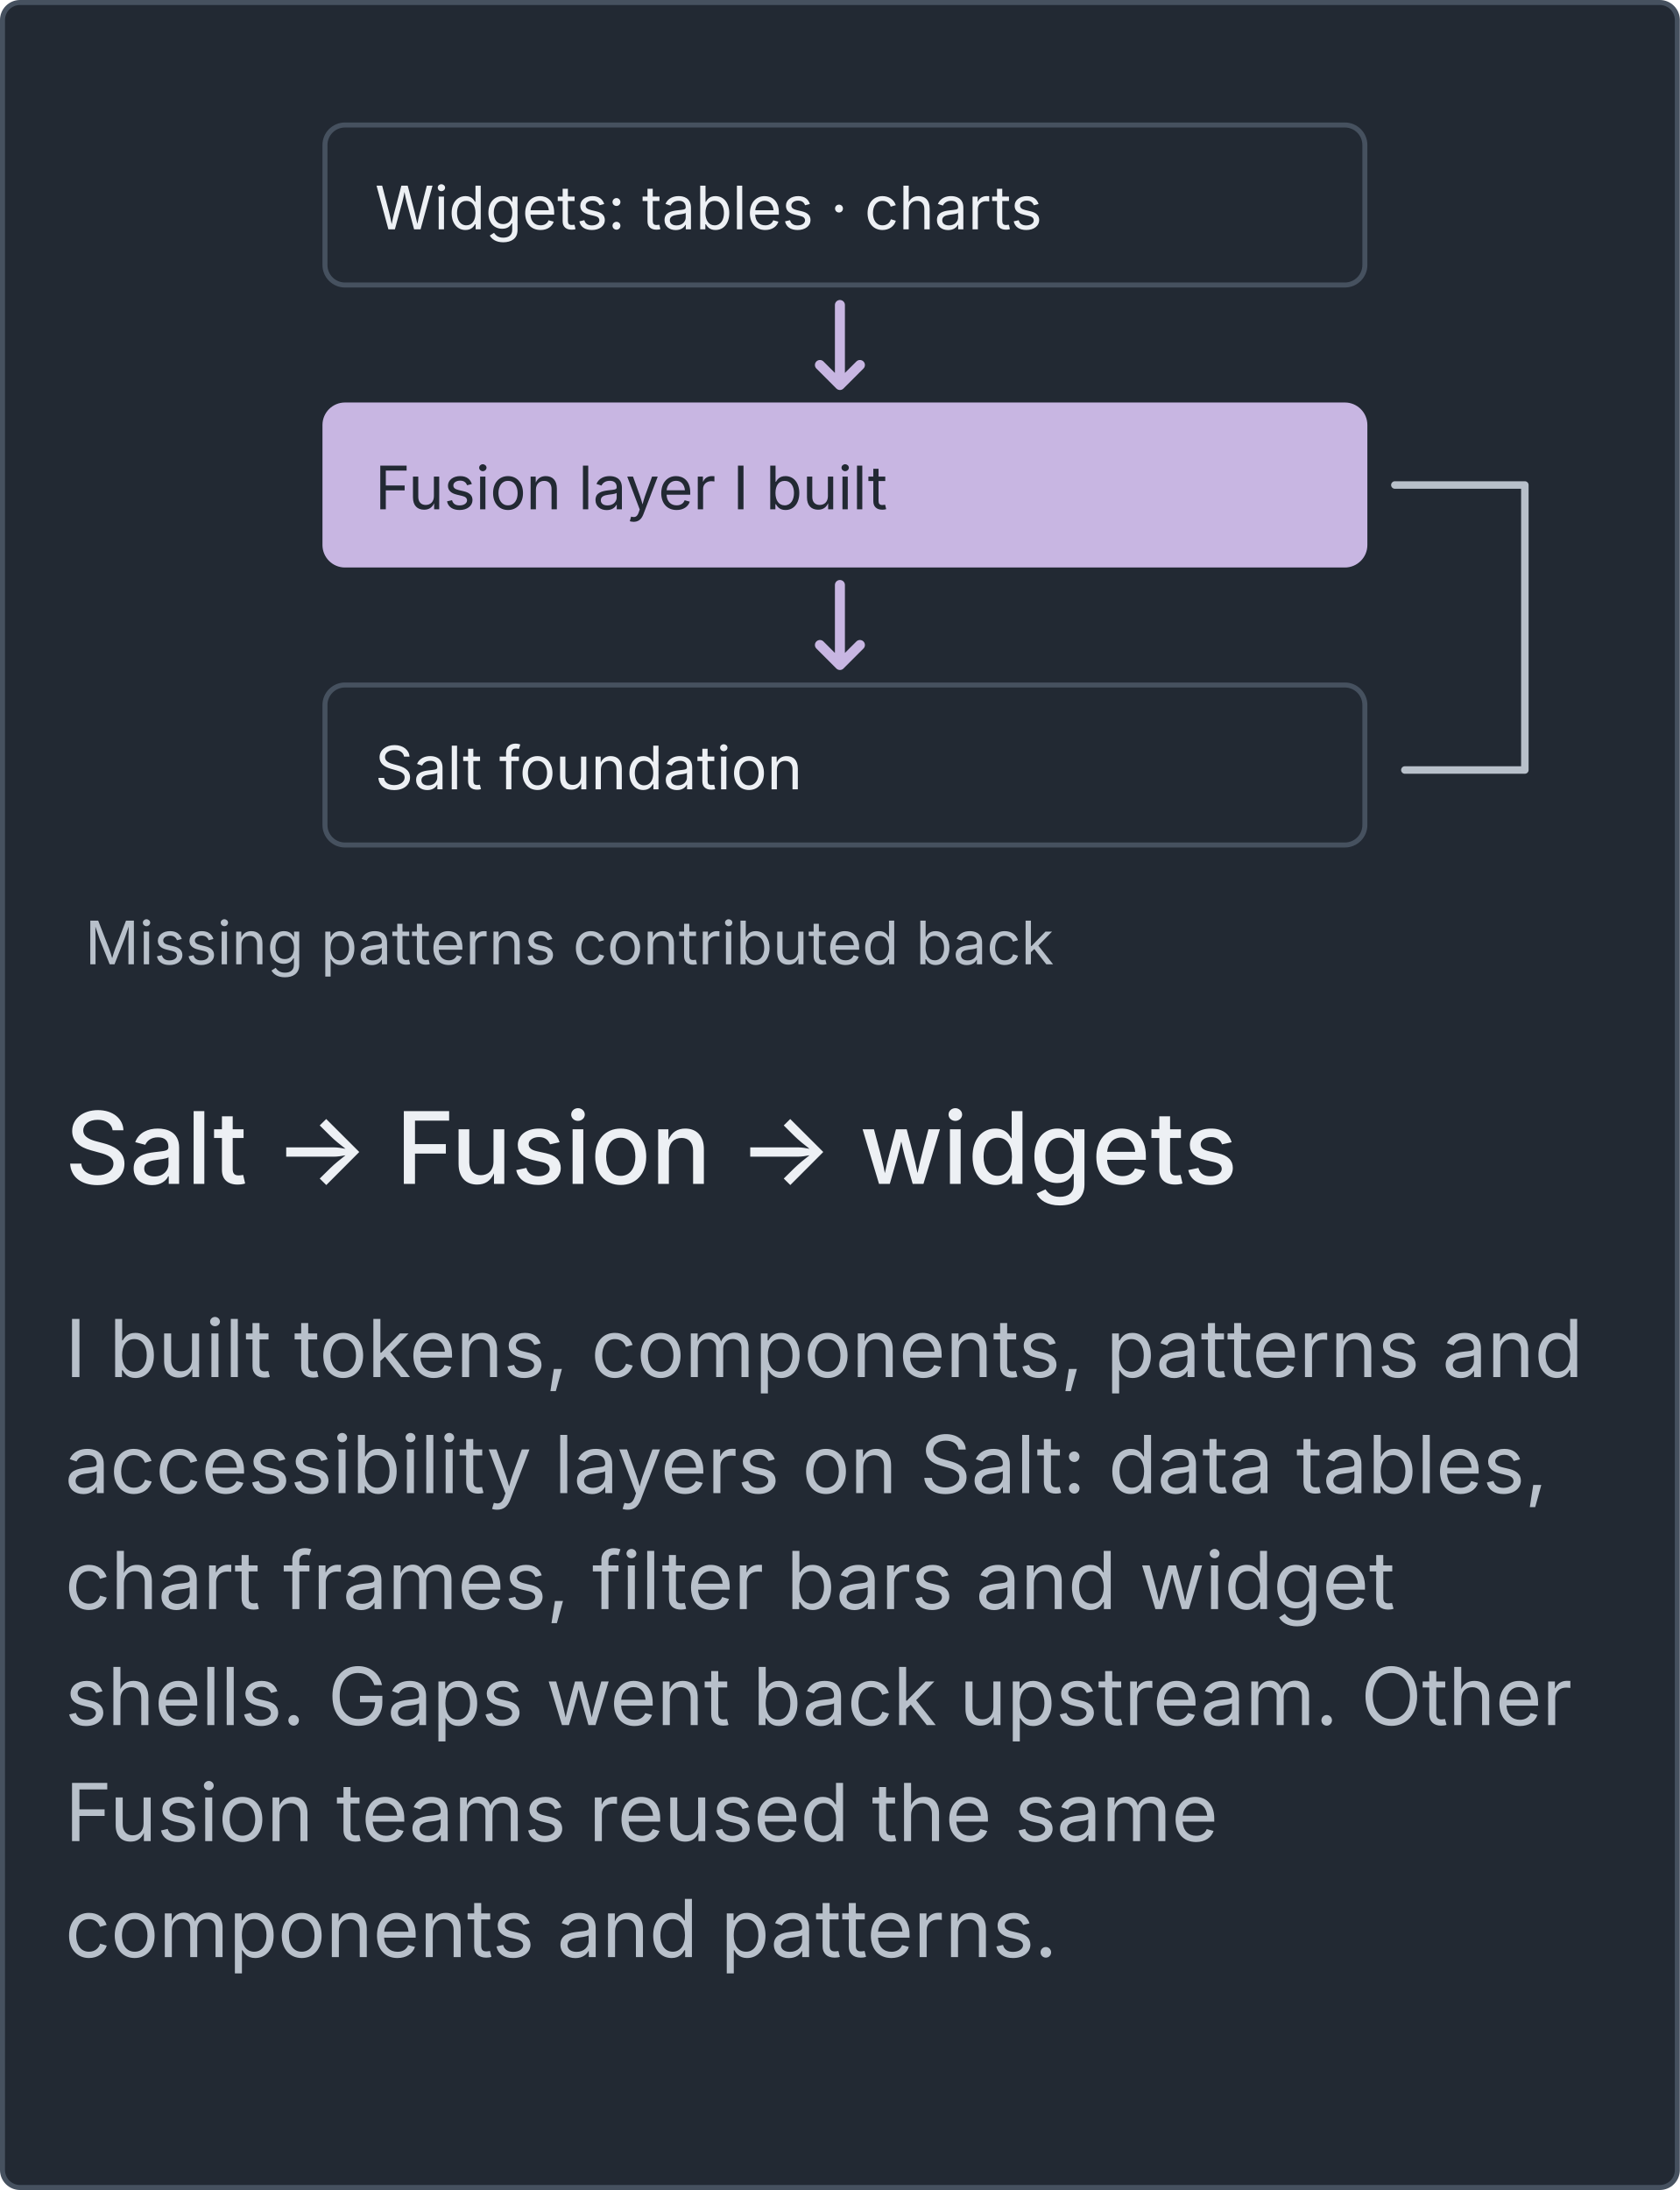
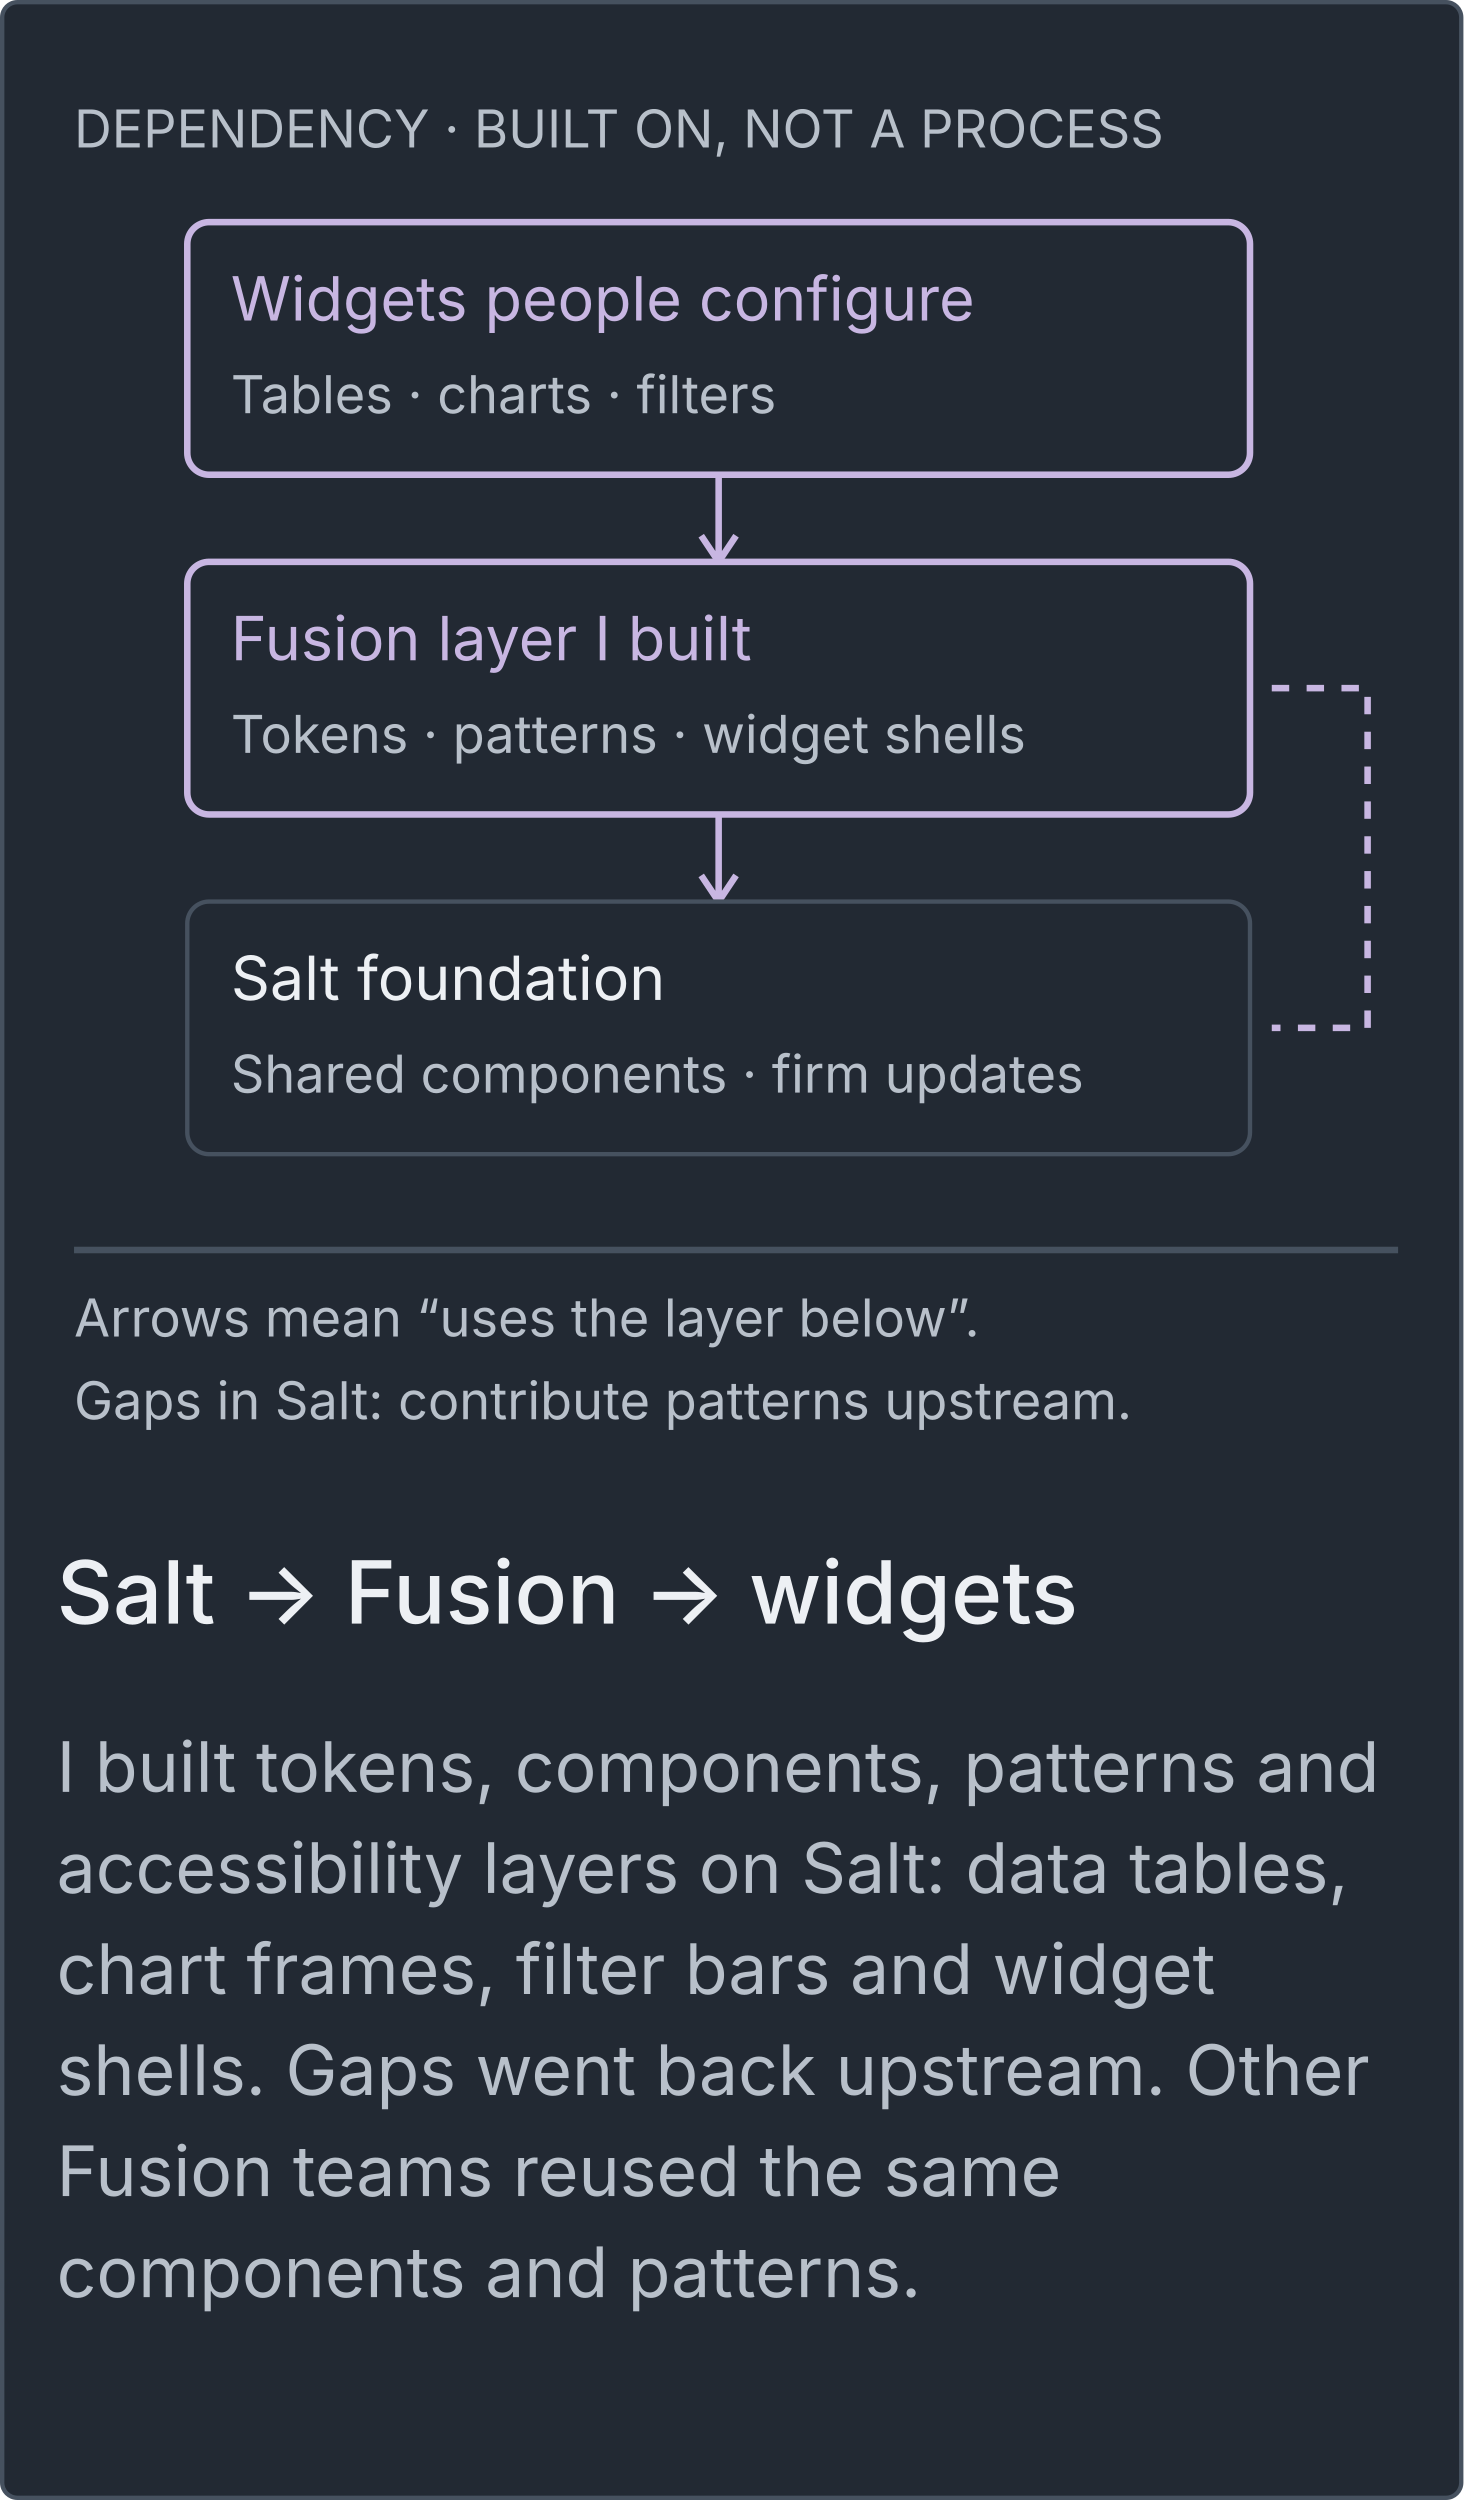
- <svg xmlns="http://www.w3.org/2000/svg" width="336" height="438" viewBox="0 0 336 438" fill="none">
-   <rect x="0.5" y="0.5" width="335" height="437" rx="3.5" fill="#222933" />
-   <rect x="0.5" y="0.5" width="335" height="437" rx="3.5" stroke="#46515F" />
-   <path d="M269 25H69C66.791 25 65 26.791 65 29V53C65 55.209 66.791 57 69 57H269C271.209 57 273 55.209 273 53V29C273 26.791 271.209 25 269 25Z" fill="#222933" stroke="#46515F" />
-   <text fill="#EDF0F4" style="white-space: pre" xml:space="preserve" font-family="Inter" font-size="12" letter-spacing="0em">
-     <tspan x="75" y="45.864">Widgets: tables · charts</tspan>
+ <svg xmlns="http://www.w3.org/2000/svg" width="336" height="574" viewBox="0 0 336 574" fill="none">
+   <rect x="0.5" y="0.5" width="335" height="573" rx="3.5" fill="#222933" />
+   <rect x="0.5" y="0.5" width="335" height="573" rx="3.5" stroke="#46515F" />
+   <text fill="#B8C0CA" style="white-space: pre" xml:space="preserve" font-family="Inter" font-size="12" letter-spacing="0em">
+     <tspan x="17" y="33.864">DEPENDENCY · BUILT ON, NOT A PROCESS</tspan>
  </text>
-   <path d="M168 61V77M172 73L168 77L164 73" stroke="#C8B6E2" stroke-width="2" stroke-linecap="round" stroke-linejoin="round" />
-   <path d="M269 81H69C66.791 81 65 82.791 65 85V109C65 111.209 66.791 113 69 113H269C271.209 113 273 111.209 273 109V85C273 82.791 271.209 81 269 81Z" fill="#C8B6E2" stroke="#C8B6E2" />
-   <text fill="#222933" style="white-space: pre" xml:space="preserve" font-family="Inter" font-size="12" letter-spacing="0em">
-     <tspan x="75" y="101.864">Fusion layer I built</tspan>
+   <path d="M282 51H48C45.239 51 43 53.239 43 56V104C43 106.761 45.239 109 48 109H282C284.761 109 287 106.761 287 104V56C287 53.239 284.761 51 282 51Z" fill="#222933" stroke="#C8B6E2" stroke-width="1.5" />
+   <text fill="#C8B6E2" style="white-space: pre" xml:space="preserve" font-family="Inter" font-size="14" letter-spacing="0em">
+     <tspan x="53" y="73.591">Widgets people configure</tspan>
  </text>
-   <path d="M168 117V133M172 129L168 133L164 129" stroke="#C8B6E2" stroke-width="2" stroke-linecap="round" stroke-linejoin="round" />
-   <path d="M269 137H69C66.791 137 65 138.791 65 141V165C65 167.209 66.791 169 69 169H269C271.209 169 273 167.209 273 165V141C273 138.791 271.209 137 269 137Z" fill="#222933" stroke="#46515F" />
-   <text fill="#EDF0F4" style="white-space: pre" xml:space="preserve" font-family="Inter" font-size="12" letter-spacing="0em">
-     <tspan x="75" y="157.864">Salt foundation</tspan>
+   <text fill="#B8C0CA" style="white-space: pre" xml:space="preserve" font-family="Inter" font-size="12" letter-spacing="0em">
+     <tspan x="53" y="94.864">Tables · charts · filters</tspan>
  </text>
-   <path d="M281 154H305V97H279" stroke="#B8C0CA" stroke-width="1.5" stroke-linecap="round" stroke-linejoin="round" />
+   <path d="M165 109V129M169 123L165 129L161 123" stroke="#C8B6E2" stroke-width="1.5" stroke-linejoin="round" />
+   <path d="M282 129H48C45.239 129 43 131.239 43 134V182C43 184.761 45.239 187 48 187H282C284.761 187 287 184.761 287 182V134C287 131.239 284.761 129 282 129Z" fill="#222933" stroke="#C8B6E2" stroke-width="1.5" />
+   <text fill="#C8B6E2" style="white-space: pre" xml:space="preserve" font-family="Inter" font-size="14" letter-spacing="0em">
+     <tspan x="53" y="151.591">Fusion layer I built</tspan>
+   </text>
  <text fill="#B8C0CA" style="white-space: pre" xml:space="preserve" font-family="Inter" font-size="12" letter-spacing="0em">
-     <tspan x="17" y="192.864">Missing patterns contributed back</tspan>
+     <tspan x="53" y="172.864">Tokens · patterns · widget shells</tspan>
+   </text>
+   <path d="M165 187V207M169 201L165 207L161 201" stroke="#C8B6E2" stroke-width="1.5" stroke-linejoin="round" />
+   <path d="M282 207H48C45.239 207 43 209.239 43 212V260C43 262.761 45.239 265 48 265H282C284.761 265 287 262.761 287 260V212C287 209.239 284.761 207 282 207Z" fill="#222933" stroke="#46515F" />
+   <text fill="#EDF0F4" style="white-space: pre" xml:space="preserve" font-family="Inter" font-size="14" letter-spacing="0em">
+     <tspan x="53" y="229.591">Salt foundation</tspan>
+   </text>
+   <text fill="#B8C0CA" style="white-space: pre" xml:space="preserve" font-family="Inter" font-size="12" letter-spacing="0em">
+     <tspan x="53" y="250.864">Shared components · firm updates</tspan>
+   </text>
+   <path d="M292 158H314V236H292" stroke="#C8B6E2" stroke-width="1.5" stroke-linejoin="round" stroke-dasharray="4 4" />
+   <path d="M17 287H321" stroke="#46515F" stroke-width="1.5" stroke-linejoin="round" />
+   <text fill="#B8C0CA" style="white-space: pre" xml:space="preserve" font-family="Inter" font-size="12" letter-spacing="0em">
+     <tspan x="17" y="306.864">Arrows mean “uses the layer below”.</tspan>
+   </text>
+   <text fill="#B8C0CA" style="white-space: pre" xml:space="preserve" font-family="Inter" font-size="12" letter-spacing="0em">
+     <tspan x="17" y="325.864">Gaps in Salt: contribute patterns upstream.</tspan>
  </text>
  <text fill="#EDF0F4" style="white-space: pre" xml:space="preserve" font-family="Inter" font-size="20" font-weight="500" letter-spacing="0em">
-     <tspan x="13" y="236.773">Salt → Fusion → widgets</tspan>
+     <tspan x="13" y="372.773">Salt → Fusion → widgets</tspan>
  </text>
  <text fill="#B8C0CA" style="white-space: pre" xml:space="preserve" font-family="Inter" font-size="16" letter-spacing="0em">
-     <tspan x="13" y="275.418">I built tokens, components, patterns and </tspan>
-     <tspan x="13" y="298.618">accessibility layers on Salt: data tables, </tspan>
-     <tspan x="13" y="321.818">chart frames, filter bars and widget </tspan>
-     <tspan x="13" y="345.018">shells. Gaps went back upstream. Other </tspan>
-     <tspan x="13" y="368.218">Fusion teams reused the same </tspan>
-     <tspan x="13" y="391.418">components and patterns.</tspan>
+     <tspan x="13" y="411.418">I built tokens, components, patterns and </tspan>
+     <tspan x="13" y="434.618">accessibility layers on Salt: data tables, </tspan>
+     <tspan x="13" y="457.818">chart frames, filter bars and widget </tspan>
+     <tspan x="13" y="481.018">shells. Gaps went back upstream. Other </tspan>
+     <tspan x="13" y="504.218">Fusion teams reused the same </tspan>
+     <tspan x="13" y="527.418">components and patterns.</tspan>
  </text>
</svg>
